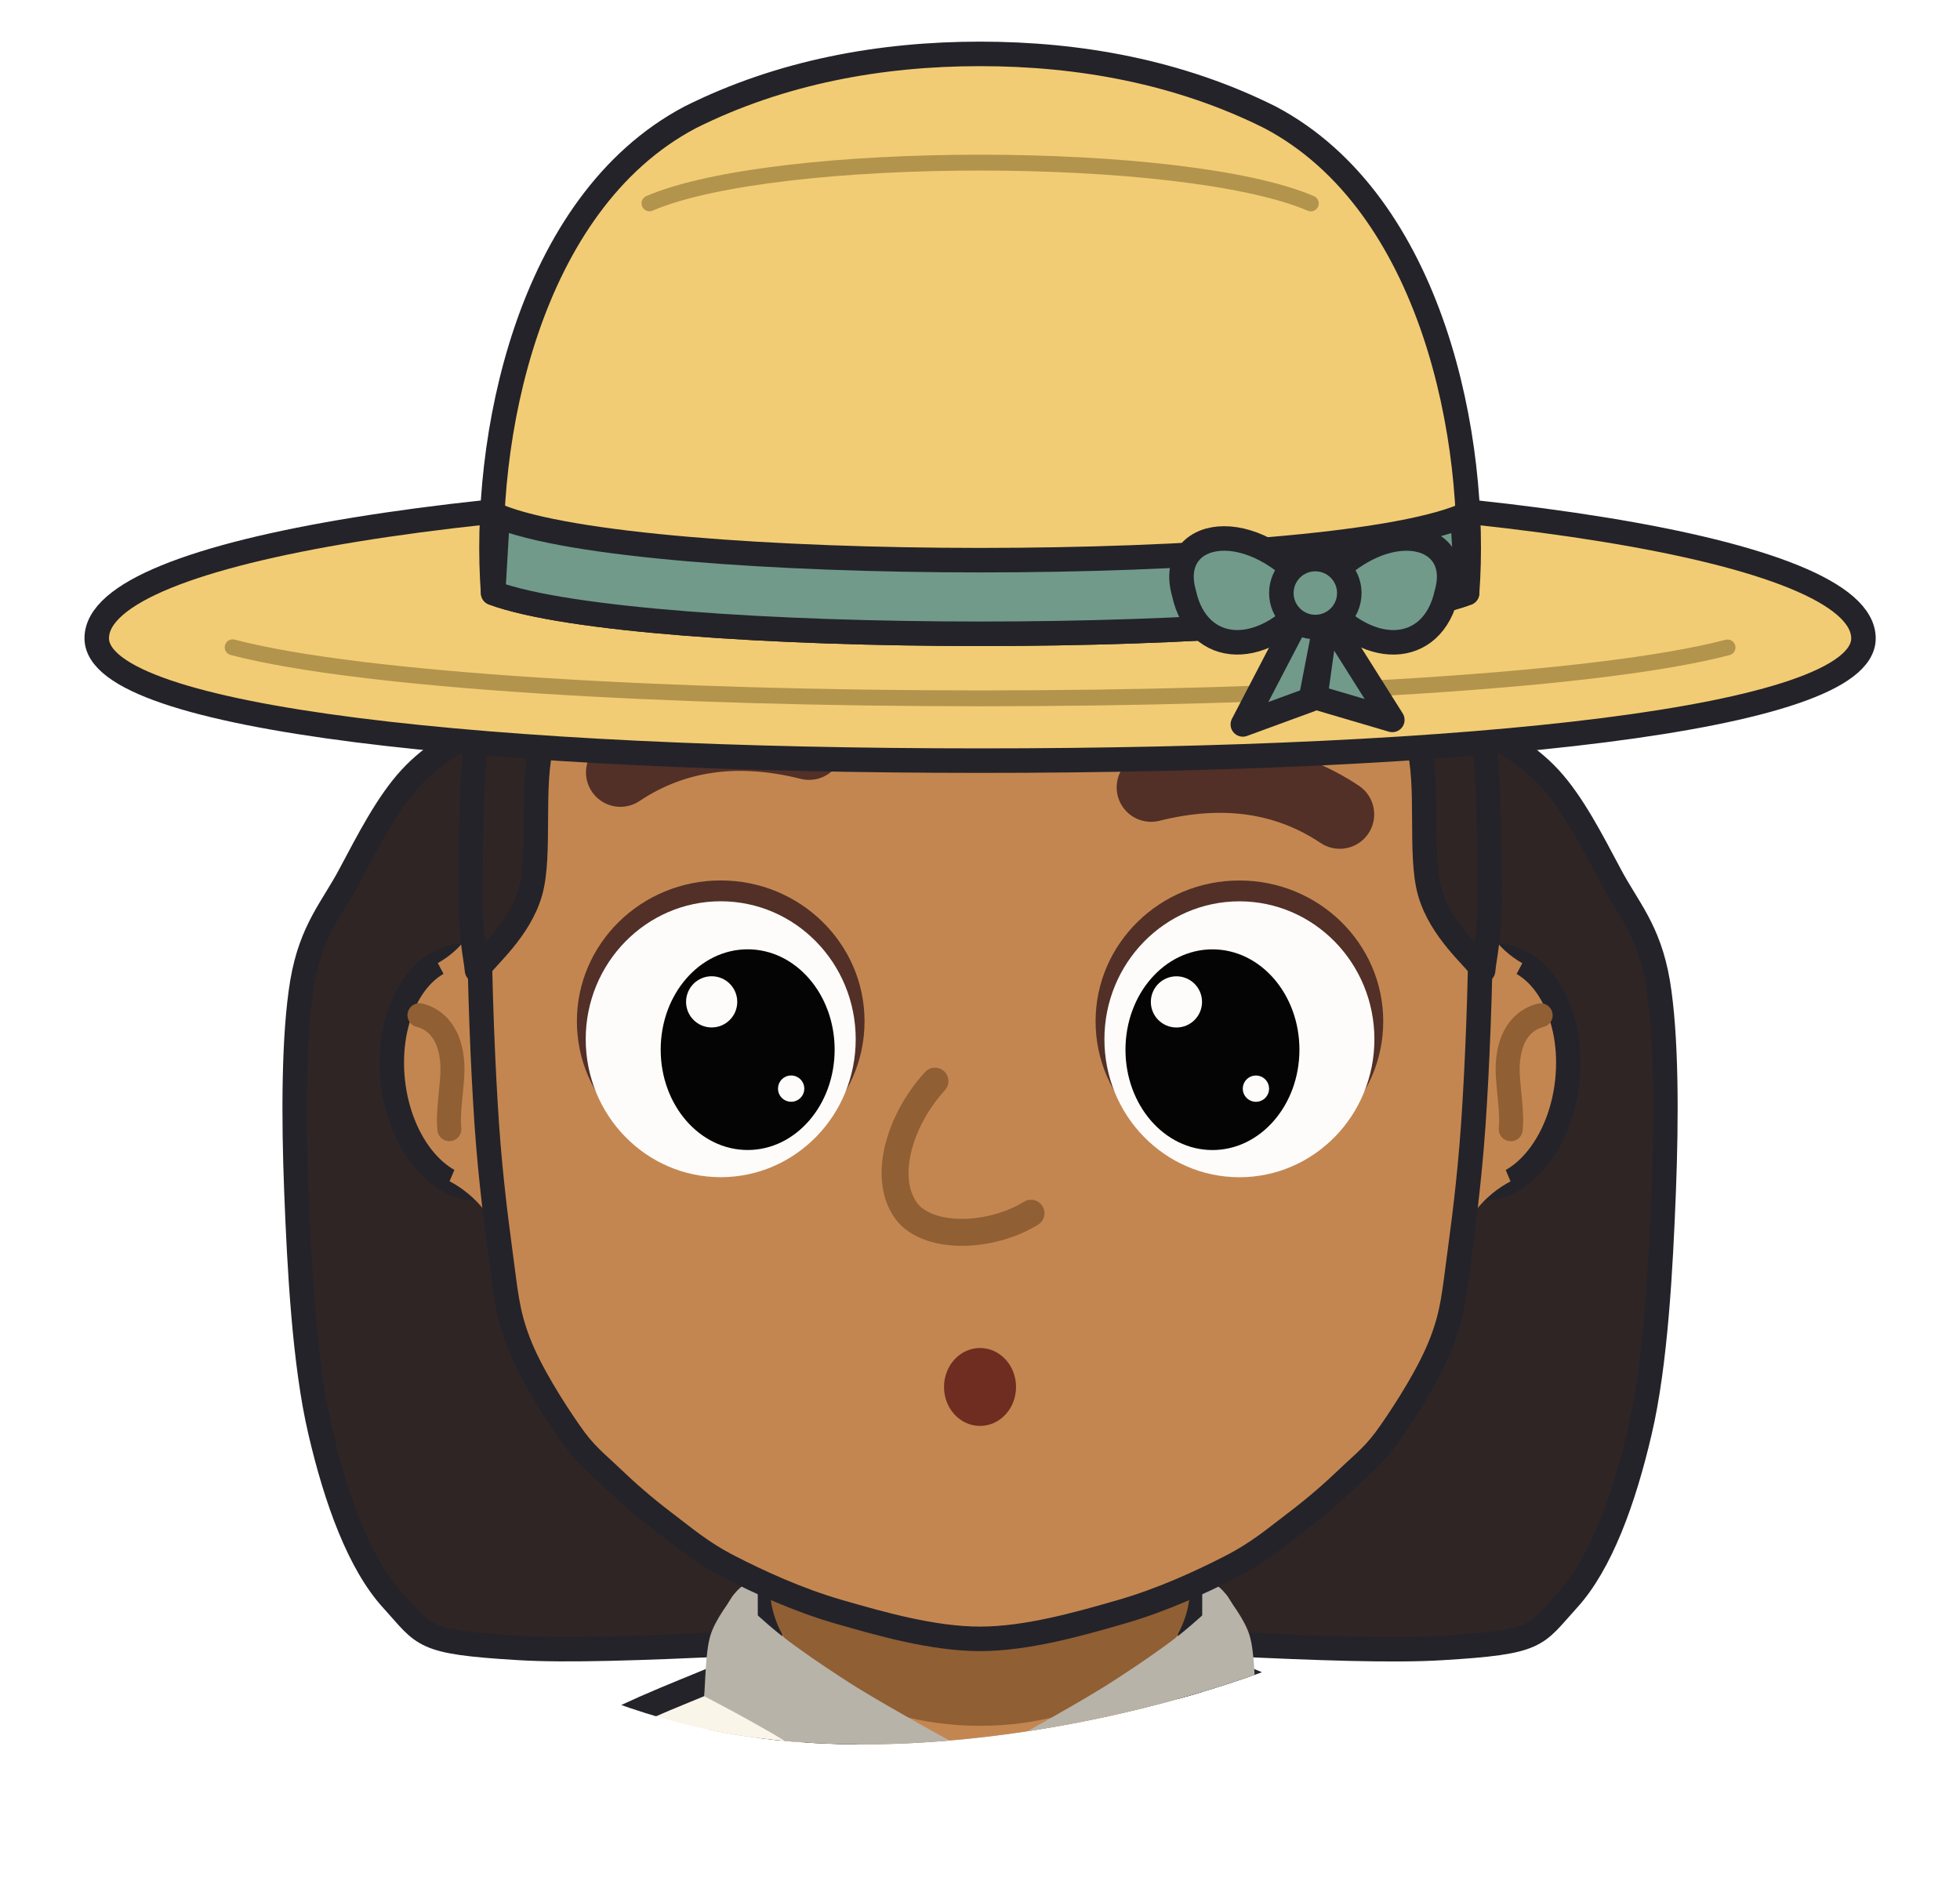
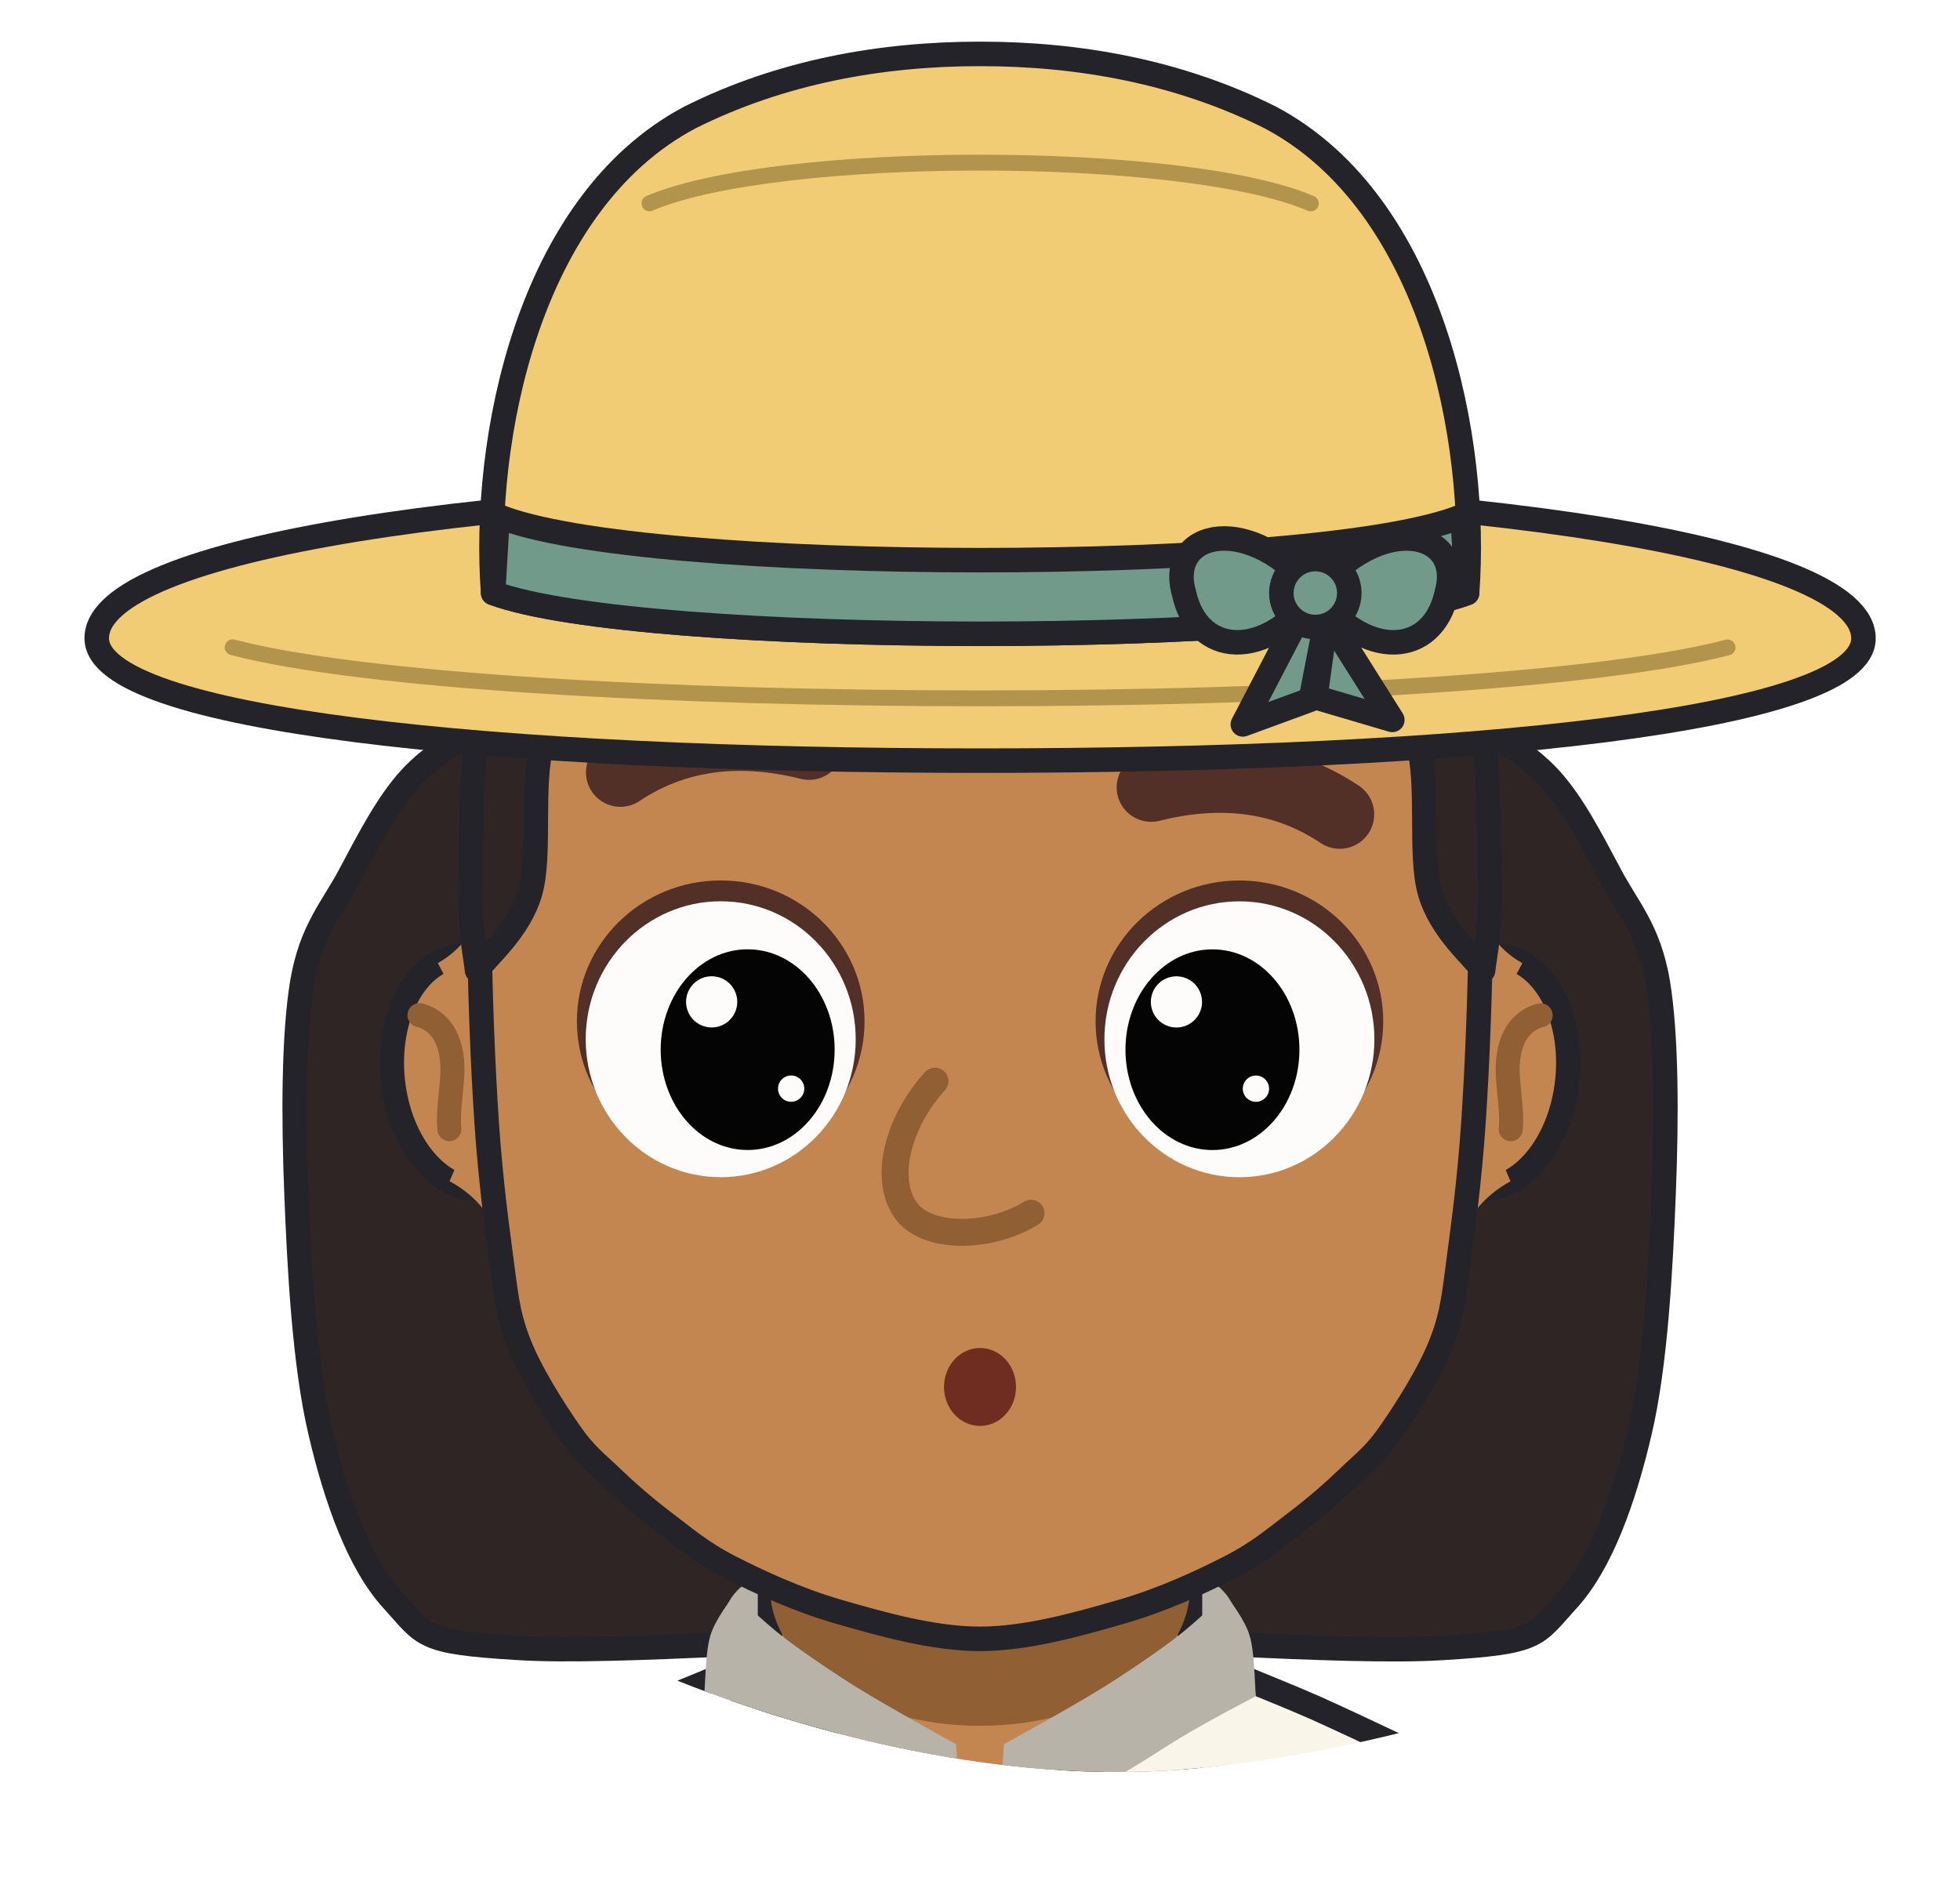
<svg xmlns="http://www.w3.org/2000/svg" viewBox="0 0 320 310" width="320" height="310">
  <defs>
    <clipPath id="cd4b">
      <rect x="-4000" y="-4000" width="9000" height="9000" />
    </clipPath>
    <clipPath id="cd4cr">
-       <path d="M847.21 515.09C861.01 578.37 852.62 667.33 813.95 723.58C775.01 779.56 688.48 826.88 615.20 851.76C541.64 876.64 446.46 889.89 373.17 872.31C299.62 854.73 214.98 803.89 174.15 746.30C133.32 688.70 109.52 593.24 128.45 527.26C147.11 461.01 223.09 393.40 287.18 349.86C351.54 306.33 440.24 266.85 514.33 265.77C588.43 264.68 676.85 301.73 732.29 343.10C787.72 384.75 833.69 451.81 847.21 515.09Z" />
-       <path d="M-473.50 -700.97L1473.50 -700.97L1473.50 818.77L-473.50 818.77Z" />
+       <path d="M901.08 638.29C896.39 702.22 883.08 770.59 831.41 812.86C779.48 854.88 668.05 885.15 589.77 891.41C511.22 897.67 427.19 877.06 360.65 849.92C294.11 822.78 230.18 775.81 191.03 728.32C151.63 680.82 121.36 620.80 125.01 565.22C128.67 509.64 164.68 442.05 212.69 394.56C260.97 347.06 336.91 295.14 414.15 280.78C491.39 266.69 602.29 284.44 676.66 309.23C751.04 333.76 822.54 374.20 860.11 429.00C897.43 483.80 906.04 574.35 901.08 638.29Z" />
+       <path d="M-473.50 -700.97L1473.50 -700.97L1473.50 664.63L-473.50 664.63Z" />
    </clipPath>
    <clipPath id="cd4s">
      <path d="M500 917.1L616.5 850.9C621.8 853.2 636.8 859.1 648.3 864.2C659.7 869.3 672.5 875.4 685.3 881.4C698.1 887.3 712.5 893.3 725 899.9C737.6 906.5 750.8 914.3 760.8 921.1C770.7 927.9 778 934.3 784.6 941C791.2 947.6 795.8 954.2 800.5 960.8C805.1 967.4 808.6 974.1 812.4 980.7C816.1 987.2 821.2 996.8 823 1000L177 1000C178.8 996.8 183.9 987.2 187.6 980.7C191.4 974.1 194.9 967.4 199.5 960.8C204.2 954.2 208.8 947.6 215.4 941C222 934.3 229.3 927.9 239.2 921.1C249.2 914.3 262.4 906.5 275 899.9C287.5 893.3 301.9 887.3 314.7 881.4C327.5 875.4 340.3 869.3 351.7 864.2C363.2 859.1 378.2 853.2 383.5 850.9L500 917.1Z" fill="#FAF5E9" stroke="#242329" stroke-width="10.82" stroke-linejoin="round" stroke-linecap="round" transform="translate(500 1014) scale(0.86) translate(-500 -1000)" />
      <path d="M378.2 858.9C378.7 854.5 378.7 839.9 380.9 832.4C383.1 824.9 389.7 817 391.5 813.9C395 817 404.7 826.2 412.6 832.4C420.6 838.6 430.3 845.2 439.1 850.9C447.9 856.7 457.2 862 465.6 866.8C474 871.7 485.4 877.9 489.4 880.1C489.9 886.2 491.6 911 492.1 917.1C484.6 914 461.2 905.7 447.1 898.6C432.9 891.5 418.8 881.4 407.3 874.8C395.9 868.2 383.1 861.5 378.2 858.9ZM621.8 858.9C621.3 854.5 621.3 839.9 619.1 832.4C616.9 824.9 610.3 817 608.5 813.9C605 817 595.3 826.2 587.4 832.4C579.4 838.6 569.7 845.2 560.9 850.9C552.1 856.7 542.8 862 534.4 866.8C526 871.7 514.6 877.9 510.6 880.1C510.1 886.2 508.4 911 507.9 917.1C515.4 914 538.8 905.7 552.9 898.6C567.1 891.5 581.2 881.4 592.7 874.8C604.1 868.2 616.9 861.5 621.8 858.9Z" fill="#B7B3A9" transform="translate(500 1014) scale(0.86) translate(-500 -1000)" />
      <path d="M492.1 911.8L507.9 911.8L507.9 1000L492.1 1000Z" fill="#B7B3A9" transform="translate(500 1014) scale(0.86) translate(-500 -1000)" />
    </clipPath>
    <clipPath id="cd4eL">
      <ellipse cx="385.5" cy="569" rx="59.6" ry="60.9" />
    </clipPath>
    <clipPath id="cd4eR">
      <ellipse cx="614.5" cy="569" rx="59.6" ry="60.9" />
    </clipPath>
    <filter id="cd4bl" x="-60%" y="-90%" width="220%" height="280%">
      <feGaussianBlur stdDeviation="15" />
    </filter>
    <clipPath id="cd4eo">
      <path d="M-1000 -1000H2000V2000H-1000Z" />
    </clipPath>
    <clipPath id="cd4ck">
      <ellipse cx="385.5" cy="561.1" rx="66.5" ry="65.2" />
      <ellipse cx="385.5" cy="569" rx="62.6" ry="63.9" />
      <ellipse cx="614.5" cy="561.1" rx="66.5" ry="65.2" />
      <ellipse cx="614.5" cy="569" rx="62.6" ry="63.9" />
    </clipPath>
  </defs>
  <g transform="translate(-55 -107) scale(0.43)">
    <g clip-path="url(#cd4b)">
      <g transform="translate(500 1014) scale(0.86) translate(-500 -1000)">
        <g transform="matrix(1 0.0001 -0.0001 1 0.08335 0.01754)">
          <path fill="#302525" data-o="f" d="M688 422.1C692.8 423.4 706.5 424.7 717.1 430C727.7 435.3 741.4 442.8 751.5 453.8C761.7 464.9 770 481.2 778 496.2C785.9 511.2 795.2 520.5 799.2 543.8C803.1 567.2 803.1 603.4 801.8 636.5C800.5 669.6 798.3 712.4 791.2 742.4C784.2 772.4 774 800.6 759.4 816.5C744.9 832.4 747.1 835.1 703.8 837.7C660.6 840.4 567.9 832.4 500 832.4C432.1 832.4 339.4 840.4 296.2 837.7C252.9 835.1 255.1 832.4 240.6 816.5C226 800.6 215.8 772.4 208.8 742.4C201.7 712.4 199.5 669.6 198.2 636.5C196.9 603.4 196.9 567.2 200.8 543.8C204.8 520.5 214.1 511.2 222 496.2C230 481.2 238.3 464.9 248.5 453.8C258.6 442.8 272.3 435.3 282.9 430C293.5 424.7 307.2 423.4 312 422.1C374.7 422.1 625.3 422.1 688 422.1Z" stroke="#242329" stroke-width="10.82" stroke-linejoin="round" stroke-linecap="round" />
        </g>
        <g clip-path="url(#cd4cr)">
          <g transform="translate(0 0.06)">
            <path d="M500 800.6C525.6 800.6 558.7 802.4 576.8 804.6C594.9 806.8 601.5 805.3 608.5 813.9C615.6 822.5 619.6 843.4 619.1 856.2C618.7 869 625.8 880.5 605.9 890.7C586 900.8 535.3 917.1 500 917.1C464.7 917.1 414 900.8 394.1 890.7C374.2 880.5 381.3 869 380.9 856.2C380.4 843.4 384.4 822.5 391.5 813.9C398.5 805.3 405.1 806.8 423.2 804.6C441.3 802.4 474.4 800.6 500 800.6Z" fill="#B7B3A9" />
          </g>
        </g>
        <g clip-path="url(#cd4cr)">
          <g transform="translate(0 0.06)">
            <path d="M407.3 768.9L407.3 935.7Q407.3 967.4 439.1 967.4L560.9 967.4Q592.7 967.4 592.7 935.7L592.7 768.9Z" fill="#C48650" stroke="#242329" stroke-width="10.82" stroke-linejoin="round" stroke-linecap="round" />
            <ellipse cx="500" cy="811.2" rx="92.7" ry="60.9" fill="#905F34" />
          </g>
        </g>
        <g transform="matrix(1 0.0001 -0.0001 1 0.08335 0.01754)">
          <ellipse cx="275.6" cy="583.6" rx="35.1" ry="51.6" transform="rotate(-6 275.6 583.6)" fill="#C48650" stroke="#242329" stroke-width="10.82" stroke-linejoin="round" stroke-linecap="round" />
          <ellipse cx="724.4" cy="583.6" rx="35.1" ry="51.6" transform="rotate(6 724.4 583.6)" fill="#C48650" stroke="#242329" stroke-width="10.82" stroke-linejoin="round" stroke-linecap="round" />
          <path d="M281.3 496.1C281.3 518.4 271 529.5 260.6 535.4L286.2 583.6ZM718.7 496.1C718.7 518.4 729 529.5 739.4 535.4L713.8 583.6ZM291.8 671C288.8 648.8 276.3 637.3 265.8 631.7L286.2 583.6ZM708.2 671C711.2 648.8 723.7 637.3 734.2 631.7L713.8 583.6Z" fill="#C48650" />
          <path d="M252.5 558.4C263.1 561.1 267.7 571.6 267 584.9C266.4 594.2 265 602.1 265.7 608.7M747.5 558.4C736.9 561.1 732.3 571.6 733 584.9C733.6 594.2 735 602.1 734.3 608.7" fill="none" stroke="#905F34" stroke-width="10.6" stroke-linecap="round" stroke-linejoin="round" />
        </g>
        <g transform="matrix(1 0.0001 -0.0001 1 0.08335 0.01754)">
          <path d="M500 255.3C526.5 255.3 554.7 258.6 579.4 265.9C604.1 273.2 628.8 284 648.3 299C667.7 314 684.4 334.9 695.9 355.9C707.4 376.8 712.9 400 717.1 424.7C721.3 449.4 720.8 475.5 721.1 504.1C721.3 532.8 720 570.3 718.4 596.8C716.9 623.3 714.2 645.3 711.8 663C709.4 680.6 708.9 689.5 703.8 702.7C698.8 715.9 688.2 732.5 681.3 742.4C674.5 752.3 669.8 755.6 662.8 762.3C655.9 768.9 648.4 775.5 639.7 782.1C630.9 788.7 623.4 795.4 610.5 802C597.6 808.6 580.6 816.5 562.2 821.8C543.8 827.1 520.7 833.7 500 833.7C479.3 833.7 456.2 827.1 437.8 821.8C419.4 816.5 402.4 808.6 389.5 802C376.6 795.4 369.1 788.7 360.3 782.1C351.6 775.5 344.1 768.9 337.2 762.3C330.2 755.6 325.5 752.3 318.7 742.4C311.8 732.5 301.2 715.9 296.2 702.7C291.1 689.5 290.6 680.6 288.2 663C285.8 645.3 283.1 623.3 281.6 596.8C280 570.3 278.7 532.8 278.9 504.1C279.2 475.5 278.7 449.4 282.9 424.7C287.1 400 292.6 376.8 304.1 355.9C315.6 334.9 332.3 314 351.7 299C371.2 284 395.9 273.2 420.6 265.9C445.3 258.6 473.5 255.3 500 255.3Z" fill="#C48650" data-sk="1" stroke="#242329" stroke-width="10.82" stroke-linejoin="round" stroke-linecap="round" />
        </g>
        <g clip-path="url(#cd4cr)">
          <g transform="translate(0 0.13)">
            <path d="M500 917.1L616.5 850.9C621.8 853.2 636.8 859.1 648.3 864.2C659.7 869.3 672.5 875.4 685.3 881.4C698.1 887.3 712.5 893.3 725 899.9C737.6 906.5 750.8 914.3 760.8 921.1C770.7 927.9 778 934.3 784.6 941C791.2 947.6 795.8 954.2 800.5 960.8C805.1 967.4 808.6 974.1 812.4 980.7C816.1 987.2 821.2 996.8 823 1000L177 1000C178.8 996.8 183.9 987.2 187.6 980.7C191.4 974.1 194.9 967.4 199.5 960.8C204.2 954.2 208.8 947.6 215.4 941C222 934.3 229.3 927.9 239.2 921.1C249.2 914.3 262.4 906.5 275 899.9C287.5 893.3 301.9 887.3 314.7 881.4C327.5 875.4 340.3 869.3 351.7 864.2C363.2 859.1 378.2 853.2 383.5 850.9L500 917.1Z" fill="#FAF5E9" stroke="#242329" stroke-width="10.82" stroke-linejoin="round" stroke-linecap="round" />
            <path d="M378.2 858.9C378.7 854.5 378.7 839.9 380.9 832.4C383.1 824.9 389.7 817 391.5 813.9C395 817 404.7 826.2 412.6 832.4C420.6 838.6 430.3 845.2 439.1 850.9C447.9 856.7 457.2 862 465.6 866.8C474 871.7 485.4 877.9 489.4 880.1C489.9 886.2 491.6 911 492.1 917.1C484.6 914 461.2 905.7 447.1 898.6C432.9 891.5 418.8 881.4 407.3 874.8C395.9 868.2 383.1 861.5 378.2 858.9ZM621.8 858.9C621.3 854.5 621.3 839.9 619.1 832.4C616.9 824.9 610.3 817 608.5 813.9C605 817 595.3 826.2 587.4 832.4C579.4 838.6 569.7 845.2 560.9 850.9C552.1 856.7 542.8 862 534.4 866.8C526 871.7 514.6 877.9 510.6 880.1C510.1 886.2 508.4 911 507.9 917.1C515.4 914 538.8 905.7 552.9 898.6C567.1 891.5 581.2 881.4 592.7 874.8C604.1 868.2 616.9 861.5 621.8 858.9Z" fill="#B7B3A9" />
            <path d="M492.1 911.8L507.9 911.8L507.9 1000L492.1 1000Z" fill="#B7B3A9" />
          </g>
        </g>
        <g transform="matrix(1 0.0001 -0.0001 1 0.08335 0.01754)">
          <path fill="#302525" data-o="f" d="M722.1 538.6C718.1 532.8 703.4 520.9 698.6 504.1C693.8 487.4 698.6 456.5 693.3 438C688 419.4 683.6 404.4 666.8 392.9C650 381.5 620.5 374 592.7 369.1C564.9 364.3 530.9 363.8 500 363.8C469.1 363.8 435.1 364.3 407.3 369.1C379.5 374 350 381.5 333.2 392.9C316.4 404.4 312 419.4 306.7 438C301.4 456.5 306.2 487.4 301.4 504.1C296.6 520.9 281.9 532.8 277.9 538.6C277.4 532.7 274.8 522.9 275 503.7C275.2 484.4 275 448 279.3 423C283.7 397.9 289.4 374.5 301.1 353.2C312.8 332 329.9 310.8 349.6 295.6C369.3 280.4 394.4 269.5 419.4 262.1C444.5 254.7 473.1 251.3 500 251.3C526.9 251.3 555.5 254.7 580.6 262.1C605.6 269.5 630.7 280.4 650.4 295.6C670.1 310.8 687.2 332 698.9 353.2C710.6 374.5 716.3 397.9 720.7 423C725 448 724.8 484.4 725 503.7C725.2 522.9 722.6 532.7 722.1 538.6Z" stroke="#242329" stroke-width="10.82" stroke-linejoin="round" stroke-linecap="round" />
        </g>
        <g transform="matrix(1 0.0001 -0.0001 1 0.08335 0.01754)">
          <g filter="url(#cd4bl)">
            <ellipse cx="330.6" cy="668.3" rx="35.7" ry="19.9" fill="#D07548" opacity="0.000" transform="matrix(0.4 0 0 0.4 198.36 400.98)" />
          </g>
          <g filter="url(#cd4bl)">
            <ellipse cx="669.4" cy="668.3" rx="35.7" ry="19.9" fill="#D07548" opacity="0.000" transform="matrix(0.4 0 0 0.4 401.64 400.98)" />
          </g>
        </g>
        <g transform="matrix(1 0.0001 -0.0001 1 0.08335 0.01754)">
          <g clip-path="url(#cd4eo)" display="inline">
            <g>
              <ellipse cx="385.5" cy="561.1" rx="63.5" ry="62.2" fill="#523027" />
              <ellipse cx="385.5" cy="569" rx="59.6" ry="60.9" fill="#FDFCFA" />
              <g clip-path="url(#cd4eL)">
                <g transform="translate(0.00 0.00)">
                  <ellipse cx="397.4" cy="573.6" rx="38.4" ry="44.3" fill="#050404" />
                  <circle cx="381.5" cy="552.5" r="11.3" fill="#FDFCFA" />
                  <circle cx="416.6" cy="590.8" r="5.8" fill="#FDFCFA" />
                </g>
              </g>
            </g>
            <g>
              <ellipse cx="614.5" cy="561.1" rx="63.5" ry="62.2" fill="#523027" />
              <ellipse cx="614.5" cy="569" rx="59.6" ry="60.9" fill="#FDFCFA" />
              <g clip-path="url(#cd4eR)">
                <g transform="translate(0.00 0.00)">
                  <ellipse cx="602.6" cy="573.6" rx="38.4" ry="44.3" fill="#050404" />
                  <circle cx="586.7" cy="552.5" r="11.3" fill="#FDFCFA" />
                  <circle cx="621.8" cy="590.8" r="5.8" fill="#FDFCFA" />
                </g>
              </g>
            </g>
          </g>
          <g clip-path="url(#cd4ck)">
            <g>
              <path d="M312.7 618C312.7 669.6 458.3 669.6 458.3 618Q385.5 596.8 312.7 618ZM541.7 618C541.7 669.6 687.3 669.6 687.3 618Q614.5 596.8 541.7 618Z" fill="#C48650" display="none" />
            </g>
          </g>
          <path fill="none" stroke="#523027" stroke-linecap="round" stroke-linejoin="round" display="none" />
          <path fill="none" stroke="#523027" stroke-width="30.4" stroke-linecap="round" stroke-linejoin="round" d="M341.2 451.2Q376.9 427.4 424.5 439.3M658.8 469.7Q623.1 445.9 575.5 457.8" transform="translate(0 0.00)" />
          <g>
            <path d="M480.1 587.5C464.3 604.7 456.3 631.2 468.2 645.8C478.8 657.7 505.3 656.4 522.5 645.8" fill="none" stroke="#905F34" stroke-width="11.9" stroke-linecap="round" stroke-linejoin="round" />
          </g>
          <path fill="#6E2D20" stroke="#6E2D20" stroke-linejoin="round" stroke-linecap="round" d="M484.1 722.5C484.1 713.0 491.2 705.3 500.0 705.3C508.8 705.3 515.9 713.0 515.9 722.5C515.9 732.0 508.8 739.7 500.0 739.7C491.2 739.7 484.1 732.0 484.1 722.5Z" stroke-width="0.01" />
          <path fill="#FDFCFA" display="none" />
          <g>
            <path d="M469.6 731.4Q500 714.2 530.4 731.4Q500 745.1 469.6 731.4Z" fill="#D9604A" display="none" />
          </g>
        </g>
        <g transform="matrix(1 0.0001 -0.0001 1 0.08335 0.01754)">
          <path d="M110 392C110 352 285 326 500 326C715 326 890 352 890 392C890 428 715 446 500 446C285 446 110 428 110 392Z" fill="#F2CC74" stroke="#242329" stroke-width="10.82" stroke-linejoin="round" stroke-linecap="round" />
          <path d="M170 396C285 426 715 426 830 396" fill="none" stroke="#B2944D" stroke-width="7" stroke-linecap="round" stroke-linejoin="round" />
          <path d="M285 372C280 305 300 200 372 162C412 142 456 134 500 134C544 134 588 142 628 162C700 200 720 305 715 372C650 396 350 396 285 372Z" fill="#F2CC74" stroke="#242329" stroke-width="10.82" stroke-linejoin="round" stroke-linecap="round" />
          <path d="M354 200C410 176 590 176 646 200" fill="none" stroke="#B2944D" stroke-width="7" stroke-linecap="round" stroke-linejoin="round" />
          <path d="M287 338C350 364 650 364 713 338L715 372C650 396 350 396 285 372Z" fill="#719A8A" stroke="#242329" stroke-width="10.82" stroke-linejoin="round" stroke-linecap="round" />
          <path d="M648 372C620 336 582 344 590 372C596 400 626 402 648 372Z" fill="#719A8A" stroke="#242329" stroke-width="10.82" stroke-linejoin="round" stroke-linecap="round" />
          <path d="M648 372C676 336 714 344 706 372C700 400 670 402 648 372Z" fill="#719A8A" stroke="#242329" stroke-width="10.82" stroke-linejoin="round" stroke-linecap="round" />
          <path d="M641 382L616 430L646 419L652 388Z" fill="#719A8A" stroke="#242329" stroke-width="10.82" stroke-linejoin="round" stroke-linecap="round" />
          <path d="M653 382L682 428L648 418Z" fill="#719A8A" stroke="#242329" stroke-width="10.82" stroke-linejoin="round" stroke-linecap="round" />
          <circle cx="648" cy="372" r="15" fill="#719A8A" stroke="#242329" stroke-width="10.82" stroke-linejoin="round" stroke-linecap="round" />
        </g>
      </g>
    </g>
    <g clip-path="url(#cd4b)">
      <g transform="translate(0 0.00)" />
    </g>
  </g>
</svg>
